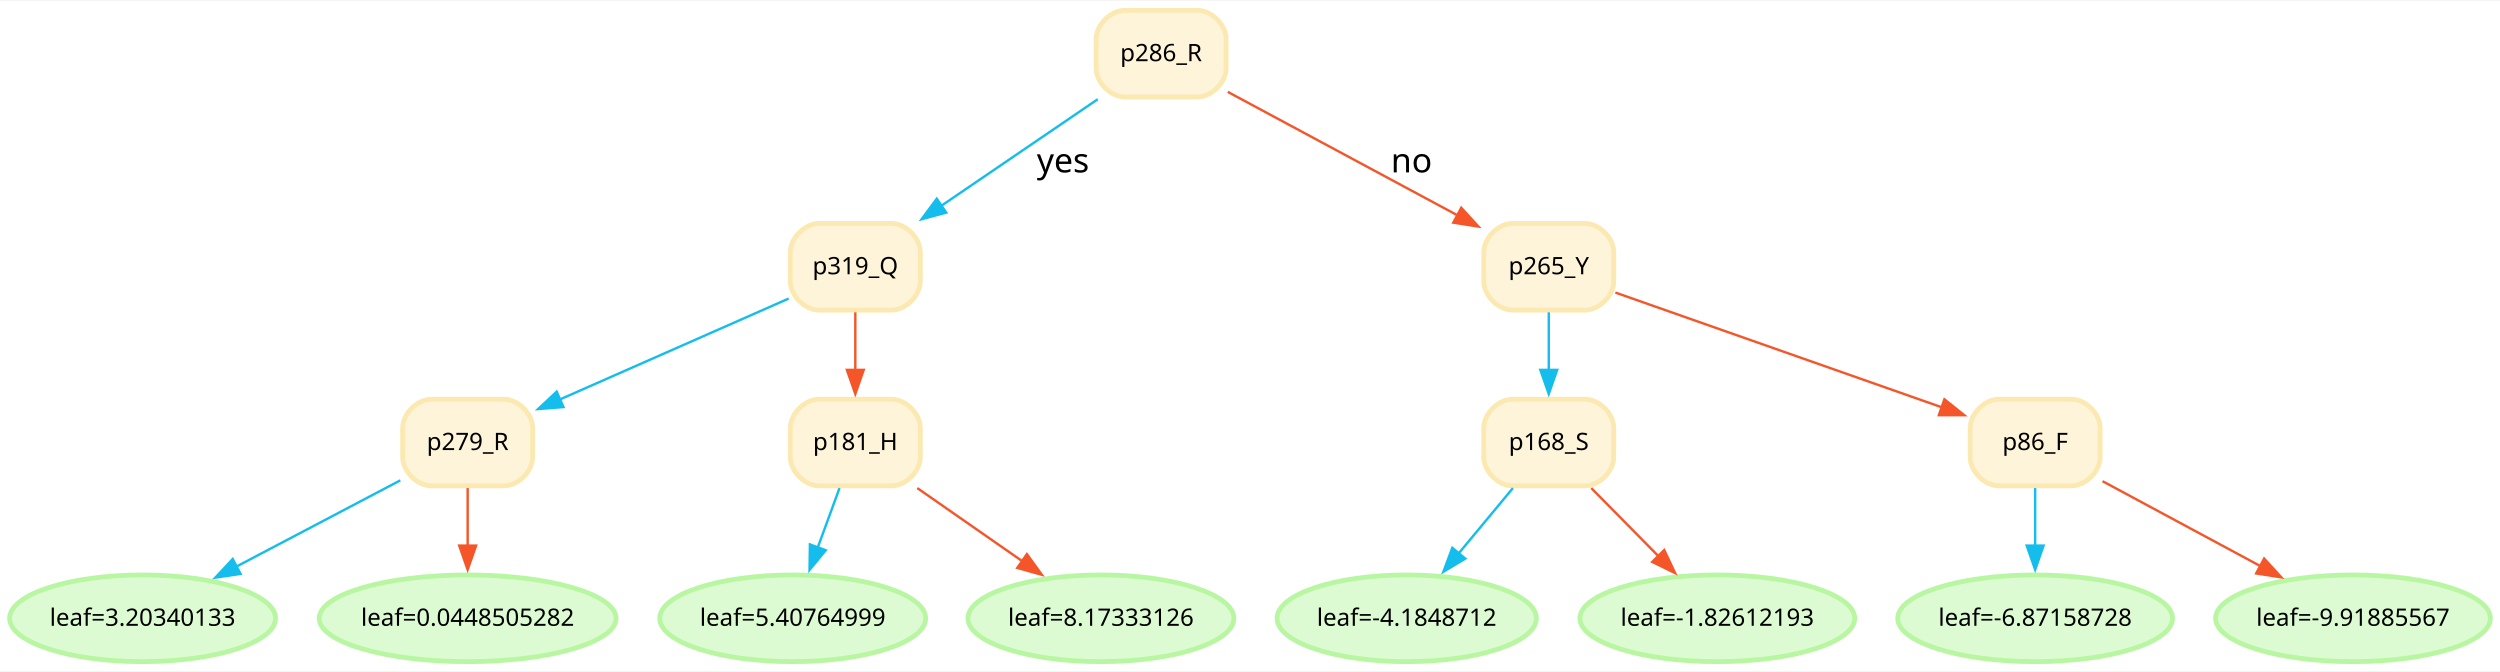
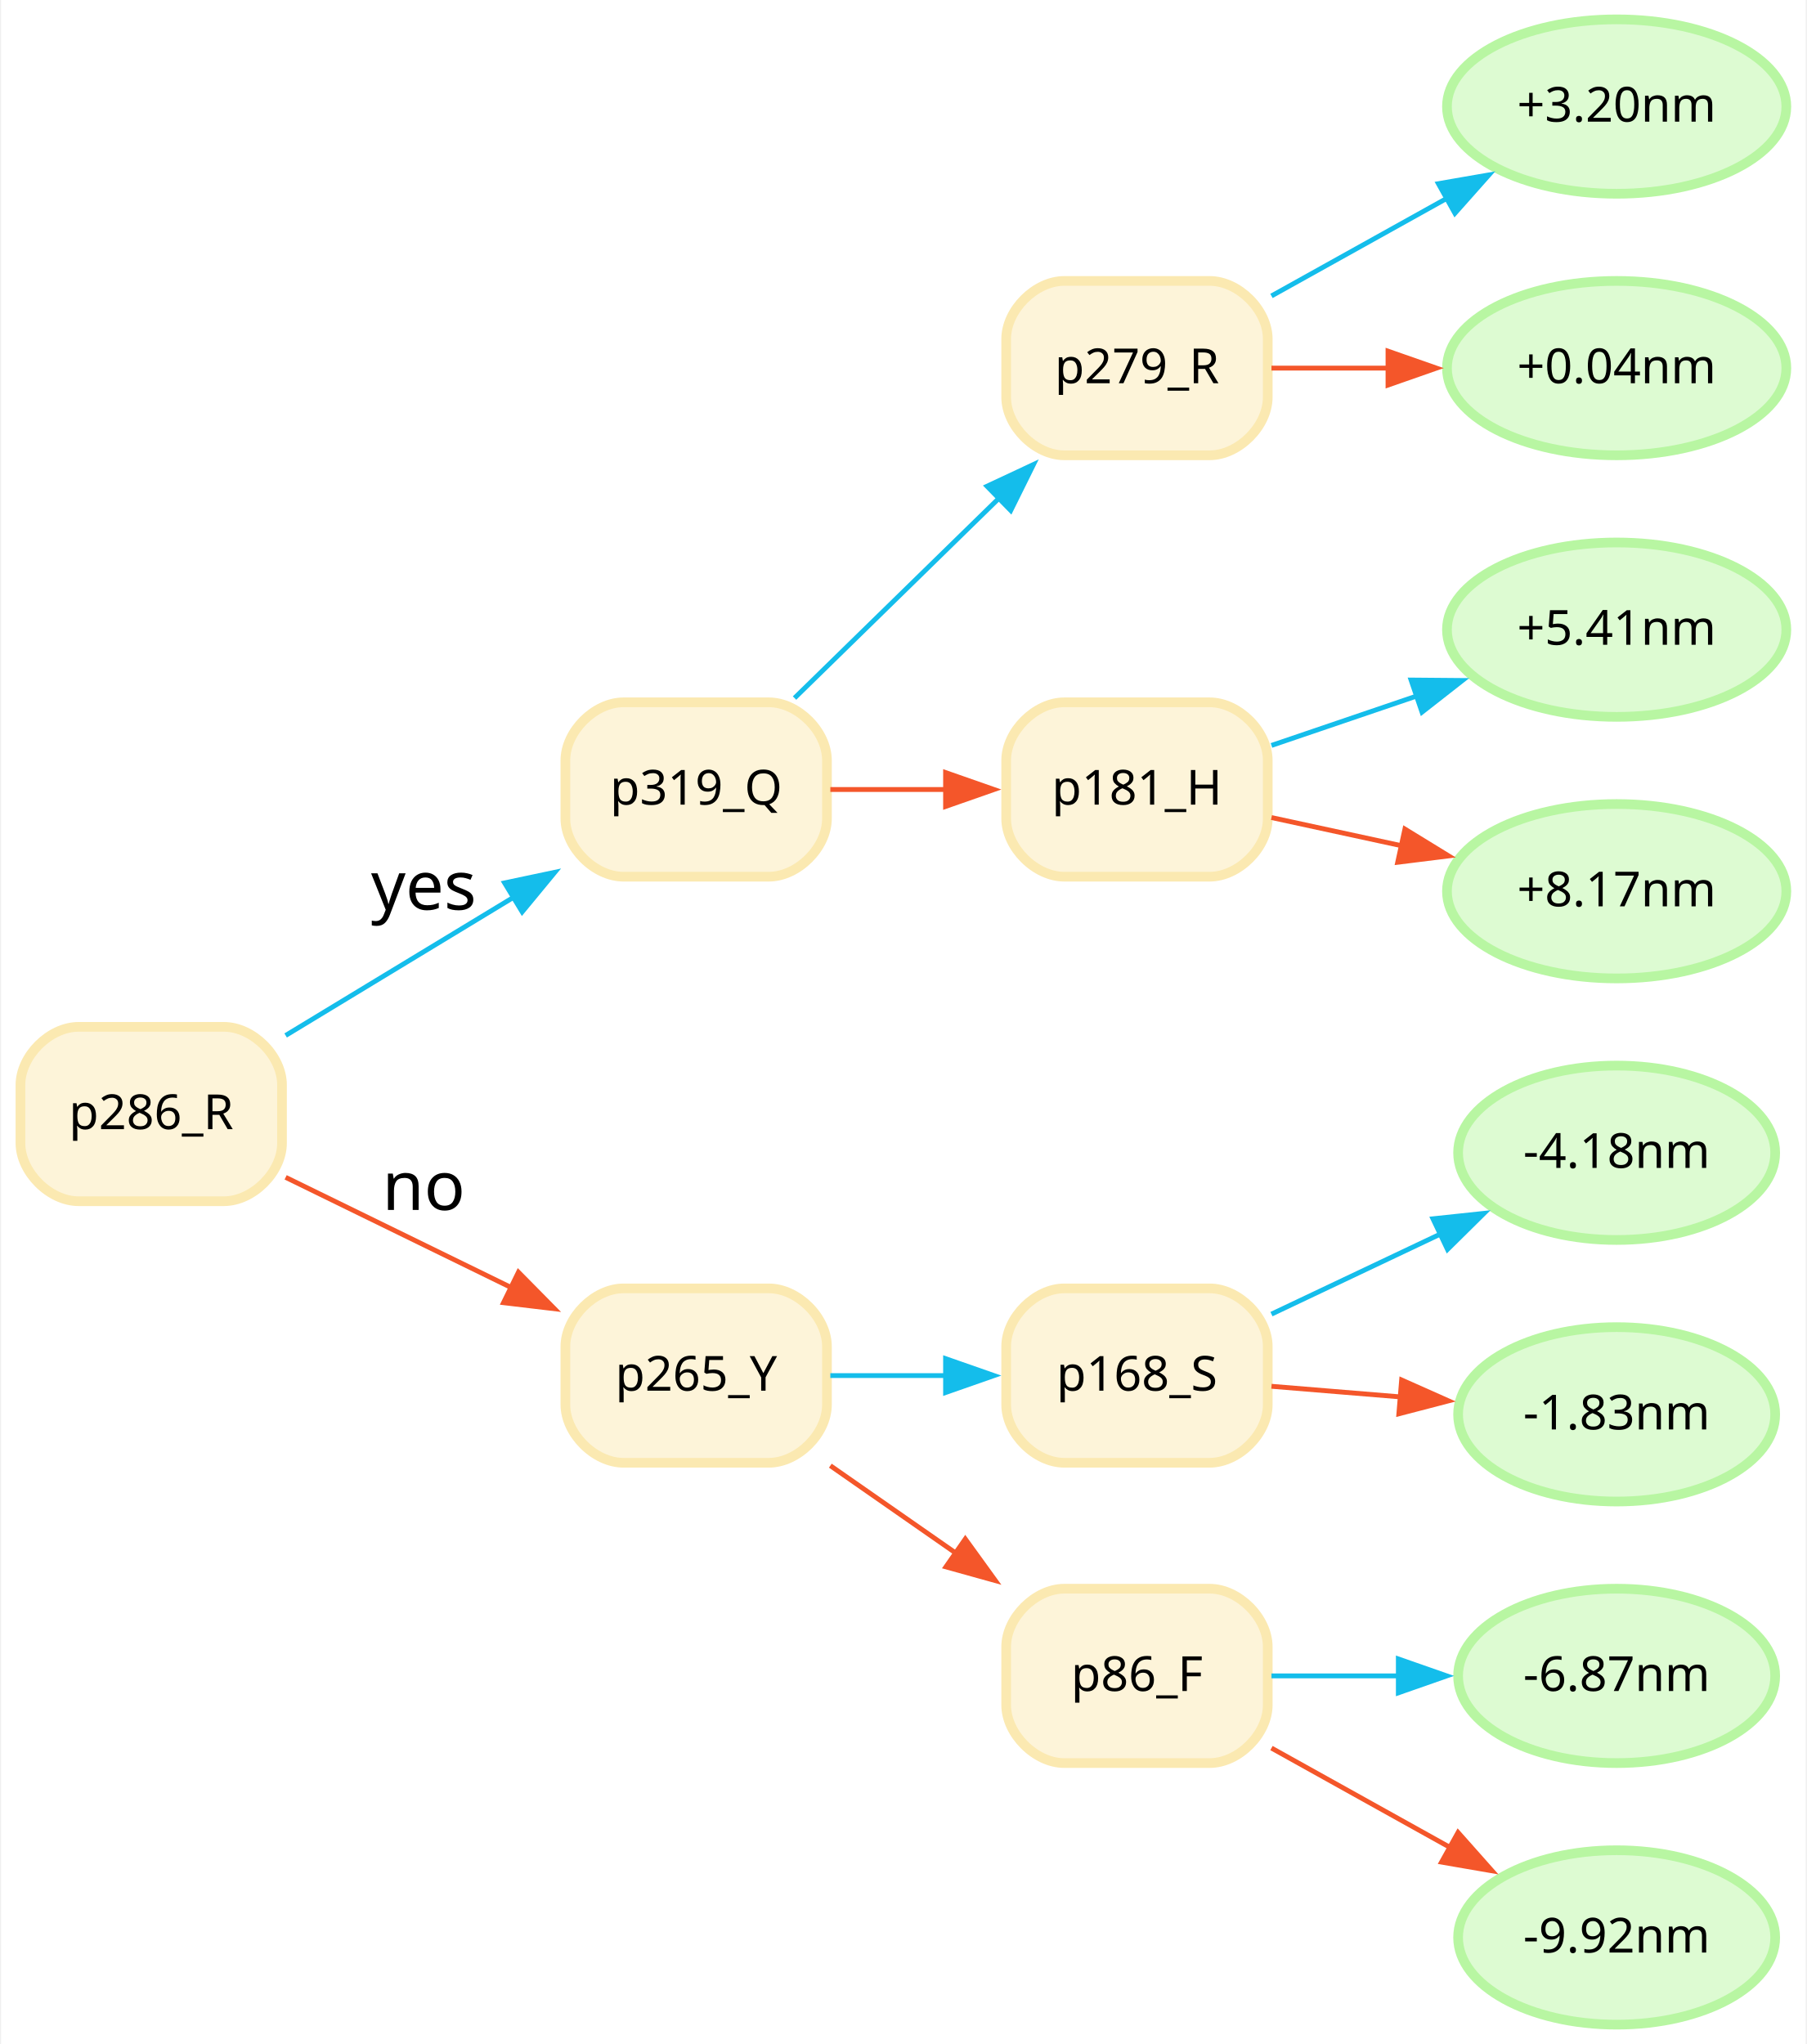
- <svg xmlns="http://www.w3.org/2000/svg" width="1038pt" height="279pt" viewBox="0.00 0.00 1038.28 278.50">
-   <g id="graph0" class="graph" transform="scale(1 1) rotate(0) translate(4 274.5)">
-     <polygon fill="white" stroke="none" points="-4,4 -4,-274.5 1034.28,-274.5 1034.28,4 -4,4" />
+ <svg xmlns="http://www.w3.org/2000/svg" width="373pt" height="422pt" viewBox="0.00 0.00 372.56 422.00">
+   <g id="graph0" class="graph" transform="scale(1 1) rotate(0) translate(4 418)">
+     <polygon fill="white" stroke="none" points="-4,4 -4,-418 368.56,-418 368.56,4 -4,4" />
    <g id="node1" class="node">
-       <path fill="#fdf4d9" stroke="#fbe9b1" stroke-width="2" d="M493.22,-270.5C493.22,-270.5 463.22,-270.5 463.22,-270.5 457.22,-270.5 451.22,-264.5 451.22,-258.5 451.22,-258.5 451.22,-246.5 451.22,-246.5 451.22,-240.5 457.22,-234.5 463.22,-234.5 463.22,-234.5 493.22,-234.5 493.22,-234.5 499.22,-234.5 505.22,-240.5 505.22,-246.5 505.22,-246.5 505.22,-258.5 505.22,-258.5 505.22,-264.5 499.22,-270.5 493.22,-270.5" />
-       <text text-anchor="middle" x="478.22" y="-249.38" font-family="Century Gothic" font-size="10.00">p286_R</text>
+       <path fill="#fdf4d9" stroke="#fbe9b1" stroke-width="2" d="M42,-206C42,-206 12,-206 12,-206 6,-206 0,-200 0,-194 0,-194 0,-182 0,-182 0,-176 6,-170 12,-170 12,-170 42,-170 42,-170 48,-170 54,-176 54,-182 54,-182 54,-194 54,-194 54,-200 48,-206 42,-206" />
+       <text text-anchor="middle" x="27" y="-184.88" font-family="Century Gothic" font-size="10.00">p286_R</text>
    </g>
    <g id="node2" class="node">
-       <path fill="#fdf4d9" stroke="#fbe9b1" stroke-width="2" d="M366.22,-182C366.22,-182 336.22,-182 336.22,-182 330.22,-182 324.22,-176 324.22,-170 324.22,-170 324.22,-158 324.22,-158 324.22,-152 330.22,-146 336.22,-146 336.22,-146 366.22,-146 366.22,-146 372.22,-146 378.22,-152 378.22,-158 378.22,-158 378.22,-170 378.22,-170 378.22,-176 372.22,-182 366.22,-182" />
-       <text text-anchor="middle" x="351.22" y="-160.88" font-family="Century Gothic" font-size="10.00">p319_Q</text>
+       <path fill="#fdf4d9" stroke="#fbe9b1" stroke-width="2" d="M154.5,-273C154.5,-273 124.5,-273 124.5,-273 118.5,-273 112.5,-267 112.5,-261 112.5,-261 112.5,-249 112.5,-249 112.5,-243 118.5,-237 124.5,-237 124.5,-237 154.5,-237 154.5,-237 160.5,-237 166.5,-243 166.5,-249 166.5,-249 166.5,-261 166.5,-261 166.5,-267 160.5,-273 154.5,-273" />
+       <text text-anchor="middle" x="139.5" y="-251.88" font-family="Century Gothic" font-size="10.00">p319_Q</text>
    </g>
    <g id="edge1" class="edge">
-       <path fill="none" stroke="#14bdeb" d="M451.91,-233.58C433.09,-220.76 407.55,-203.36 386.9,-189.3" />
-       <polygon fill="#14bdeb" stroke="#14bdeb" points="388.99,-186.49 378.75,-183.75 385.05,-192.27 388.99,-186.49" />
-       <text text-anchor="middle" x="437.47" y="-203.2" font-family="Century Gothic" font-size="14.00">yes</text>
+       <path fill="none" stroke="#14bdeb" d="M54.75,-204.22C68.9,-212.8 86.48,-223.46 101.87,-232.79" />
+       <polygon fill="#14bdeb" stroke="#14bdeb" points="99.95,-235.72 110.32,-237.91 103.58,-229.74 99.95,-235.72" />
+       <text text-anchor="middle" x="83.25" y="-230.2" font-family="Century Gothic" font-size="14.00">yes</text>
    </g>
    <g id="node3" class="node">
-       <path fill="#fdf4d9" stroke="#fbe9b1" stroke-width="2" d="M654.22,-182C654.22,-182 624.22,-182 624.22,-182 618.22,-182 612.22,-176 612.22,-170 612.22,-170 612.22,-158 612.22,-158 612.22,-152 618.22,-146 624.22,-146 624.22,-146 654.22,-146 654.22,-146 660.22,-146 666.22,-152 666.22,-158 666.22,-158 666.22,-170 666.22,-170 666.22,-176 660.22,-182 654.22,-182" />
-       <text text-anchor="middle" x="639.22" y="-160.88" font-family="Century Gothic" font-size="10.00">p265_Y</text>
+       <path fill="#fdf4d9" stroke="#fbe9b1" stroke-width="2" d="M154.5,-152C154.5,-152 124.5,-152 124.5,-152 118.5,-152 112.5,-146 112.5,-140 112.5,-140 112.5,-128 112.5,-128 112.5,-122 118.5,-116 124.5,-116 124.5,-116 154.5,-116 154.5,-116 160.5,-116 166.5,-122 166.5,-128 166.5,-128 166.5,-140 166.5,-140 166.5,-146 160.5,-152 154.5,-152" />
+       <text text-anchor="middle" x="139.5" y="-130.88" font-family="Century Gothic" font-size="10.00">p265_Y</text>
    </g>
    <g id="edge2" class="edge">
-       <path fill="none" stroke="#f4562a" d="M505.9,-236.63C532.28,-222.46 572.21,-201.01 601.49,-185.27" />
-       <polygon fill="#f4562a" stroke="#f4562a" points="602.88,-188.5 610.03,-180.68 599.57,-182.33 602.88,-188.5" />
-       <text text-anchor="middle" x="582.22" y="-203.2" font-family="Century Gothic" font-size="14.00">no</text>
+       <path fill="none" stroke="#f4562a" d="M54.75,-174.93C68.76,-168.08 86.14,-159.59 101.43,-152.12" />
+       <polygon fill="#f4562a" stroke="#f4562a" points="102.81,-155.34 110.25,-147.8 99.73,-149.05 102.81,-155.34" />
+       <text text-anchor="middle" x="83.25" y="-168.2" font-family="Century Gothic" font-size="14.00">no</text>
    </g>
    <g id="node4" class="node">
-       <path fill="#fdf4d9" stroke="#fbe9b1" stroke-width="2" d="M205.22,-109C205.22,-109 175.22,-109 175.22,-109 169.22,-109 163.22,-103 163.22,-97 163.22,-97 163.22,-85 163.22,-85 163.22,-79 169.22,-73 175.22,-73 175.22,-73 205.22,-73 205.22,-73 211.22,-73 217.22,-79 217.22,-85 217.22,-85 217.22,-97 217.22,-97 217.22,-103 211.22,-109 205.22,-109" />
-       <text text-anchor="middle" x="190.22" y="-87.88" font-family="Century Gothic" font-size="10.00">p279_R</text>
+       <path fill="#fdf4d9" stroke="#fbe9b1" stroke-width="2" d="M245.5,-360C245.5,-360 215.5,-360 215.5,-360 209.5,-360 203.5,-354 203.5,-348 203.5,-348 203.5,-336 203.5,-336 203.5,-330 209.5,-324 215.5,-324 215.5,-324 245.5,-324 245.5,-324 251.5,-324 257.5,-330 257.5,-336 257.5,-336 257.5,-348 257.5,-348 257.5,-354 251.5,-360 245.5,-360" />
+       <text text-anchor="middle" x="230.5" y="-338.88" font-family="Century Gothic" font-size="10.00">p279_R</text>
    </g>
    <g id="edge3" class="edge">
-       <path fill="none" stroke="#14bdeb" d="M323.54,-150.79C297.28,-139.21 257.58,-121.71 228.33,-108.81" />
-       <polygon fill="#14bdeb" stroke="#14bdeb" points="230.02,-105.73 219.46,-104.89 227.2,-112.13 230.02,-105.73" />
+       <path fill="none" stroke="#14bdeb" d="M159.81,-273.88C172.17,-285.96 188.4,-301.83 202.09,-315.21" />
+       <polygon fill="#14bdeb" stroke="#14bdeb" points="199.55,-317.61 209.14,-322.1 204.44,-312.61 199.55,-317.61" />
    </g>
    <g id="node5" class="node">
-       <path fill="#fdf4d9" stroke="#fbe9b1" stroke-width="2" d="M366.22,-109C366.22,-109 336.22,-109 336.22,-109 330.22,-109 324.22,-103 324.22,-97 324.22,-97 324.22,-85 324.22,-85 324.22,-79 330.22,-73 336.22,-73 336.22,-73 366.22,-73 366.22,-73 372.22,-73 378.22,-79 378.22,-85 378.22,-85 378.22,-97 378.22,-97 378.22,-103 372.22,-109 366.22,-109" />
-       <text text-anchor="middle" x="351.22" y="-87.88" font-family="Century Gothic" font-size="10.00">p181_H</text>
+       <path fill="#fdf4d9" stroke="#fbe9b1" stroke-width="2" d="M245.5,-273C245.5,-273 215.5,-273 215.5,-273 209.5,-273 203.5,-267 203.5,-261 203.5,-261 203.5,-249 203.5,-249 203.5,-243 209.5,-237 215.5,-237 215.5,-237 245.5,-237 245.5,-237 251.5,-237 257.5,-243 257.5,-249 257.5,-249 257.5,-261 257.5,-261 257.5,-267 251.5,-273 245.5,-273" />
+       <text text-anchor="middle" x="230.5" y="-251.88" font-family="Century Gothic" font-size="10.00">p181_H</text>
    </g>
    <g id="edge4" class="edge">
-       <path fill="none" stroke="#f4562a" d="M351.22,-145.08C351.22,-137.8 351.22,-129.19 351.22,-121.05" />
-       <polygon fill="#f4562a" stroke="#f4562a" points="354.72,-121.18 351.22,-111.18 347.72,-121.18 354.72,-121.18" />
+       <path fill="none" stroke="#f4562a" d="M167.2,-255C174.7,-255 183.01,-255 191.05,-255" />
+       <polygon fill="#f4562a" stroke="#f4562a" points="190.99,-258.5 200.99,-255 190.99,-251.5 190.99,-258.5" />
    </g>
    <g id="node10" class="node">
-       <path fill="#fdf4d9" stroke="#fbe9b1" stroke-width="2" d="M654.22,-109C654.22,-109 624.22,-109 624.22,-109 618.22,-109 612.22,-103 612.22,-97 612.22,-97 612.22,-85 612.22,-85 612.22,-79 618.22,-73 624.22,-73 624.22,-73 654.22,-73 654.22,-73 660.22,-73 666.22,-79 666.22,-85 666.22,-85 666.22,-97 666.22,-97 666.22,-103 660.22,-109 654.22,-109" />
-       <text text-anchor="middle" x="639.22" y="-87.88" font-family="Century Gothic" font-size="10.00">p168_S</text>
+       <path fill="#fdf4d9" stroke="#fbe9b1" stroke-width="2" d="M245.5,-152C245.5,-152 215.5,-152 215.5,-152 209.5,-152 203.5,-146 203.5,-140 203.5,-140 203.5,-128 203.5,-128 203.5,-122 209.5,-116 215.5,-116 215.5,-116 245.5,-116 245.5,-116 251.5,-116 257.5,-122 257.5,-128 257.5,-128 257.5,-140 257.5,-140 257.5,-146 251.5,-152 245.5,-152" />
+       <text text-anchor="middle" x="230.5" y="-130.88" font-family="Century Gothic" font-size="10.00">p168_S</text>
    </g>
    <g id="edge9" class="edge">
-       <path fill="none" stroke="#14bdeb" d="M639.22,-145.08C639.22,-137.8 639.22,-129.19 639.22,-121.05" />
-       <polygon fill="#14bdeb" stroke="#14bdeb" points="642.72,-121.18 639.22,-111.18 635.72,-121.18 642.72,-121.18" />
+       <path fill="none" stroke="#14bdeb" d="M167.2,-134C174.7,-134 183.01,-134 191.05,-134" />
+       <polygon fill="#14bdeb" stroke="#14bdeb" points="190.99,-137.5 200.99,-134 190.99,-130.5 190.99,-137.5" />
    </g>
    <g id="node11" class="node">
-       <path fill="#fdf4d9" stroke="#fbe9b1" stroke-width="2" d="M856.22,-109C856.22,-109 826.22,-109 826.22,-109 820.22,-109 814.22,-103 814.22,-97 814.22,-97 814.22,-85 814.22,-85 814.22,-79 820.22,-73 826.22,-73 826.22,-73 856.22,-73 856.22,-73 862.22,-73 868.22,-79 868.22,-85 868.22,-85 868.22,-97 868.22,-97 868.22,-103 862.22,-109 856.22,-109" />
-       <text text-anchor="middle" x="841.22" y="-87.88" font-family="Century Gothic" font-size="10.00">p86_F</text>
+       <path fill="#fdf4d9" stroke="#fbe9b1" stroke-width="2" d="M245.5,-90C245.5,-90 215.5,-90 215.5,-90 209.5,-90 203.5,-84 203.5,-78 203.5,-78 203.5,-66 203.5,-66 203.5,-60 209.5,-54 215.5,-54 215.5,-54 245.5,-54 245.5,-54 251.5,-54 257.5,-60 257.5,-66 257.5,-66 257.5,-78 257.5,-78 257.5,-84 251.5,-90 245.5,-90" />
+       <text text-anchor="middle" x="230.5" y="-68.88" font-family="Century Gothic" font-size="10.00">p86_F</text>
    </g>
    <g id="edge10" class="edge">
-       <path fill="none" stroke="#f4562a" d="M666.88,-153.28C701.97,-140.94 762.67,-119.61 802.39,-105.65" />
-       <polygon fill="#f4562a" stroke="#f4562a" points="803.54,-108.95 811.81,-102.34 801.22,-102.35 803.54,-108.95" />
+       <path fill="none" stroke="#f4562a" d="M167.2,-115.4C175.4,-109.69 184.56,-103.31 193.28,-97.23" />
+       <polygon fill="#f4562a" stroke="#f4562a" points="195.06,-100.26 201.27,-91.67 191.06,-94.51 195.06,-100.26" />
    </g>
    <g id="node6" class="node">
-       <ellipse fill="#ddfbd2" stroke="#b8f6a2" stroke-width="2" cx="55.22" cy="-18" rx="55.22" ry="18" />
-       <text text-anchor="middle" x="55.22" y="-14.88" font-family="Century Gothic" font-size="10.00">leaf=3.20340133</text>
+       <ellipse fill="#ddfbd2" stroke="#b8f6a2" stroke-width="2" cx="329.53" cy="-396" rx="35.03" ry="18" />
+       <text text-anchor="middle" x="329.53" y="-392.88" font-family="Century Gothic" font-size="10.00">+3.20nm</text>
    </g>
    <g id="edge5" class="edge">
-       <path fill="none" stroke="#14bdeb" d="M162.25,-75.29C142.51,-64.91 115.82,-50.87 94.03,-39.41" />
-       <polygon fill="#14bdeb" stroke="#14bdeb" points="95.91,-36.44 85.43,-34.89 92.65,-42.64 95.91,-36.44" />
+       <path fill="none" stroke="#14bdeb" d="M258.27,-356.9C269.46,-363.13 282.6,-370.44 294.47,-377.05" />
+       <polygon fill="#14bdeb" stroke="#14bdeb" points="292.73,-380.08 303.17,-381.89 296.14,-373.97 292.73,-380.08" />
    </g>
    <g id="node7" class="node">
-       <ellipse fill="#ddfbd2" stroke="#b8f6a2" stroke-width="2" cx="190.22" cy="-18" rx="61.65" ry="18" />
-       <text text-anchor="middle" x="190.22" y="-14.88" font-family="Century Gothic" font-size="10.00">leaf=0.0448505282</text>
+       <ellipse fill="#ddfbd2" stroke="#b8f6a2" stroke-width="2" cx="329.53" cy="-342" rx="35.03" ry="18" />
+       <text text-anchor="middle" x="329.53" y="-338.88" font-family="Century Gothic" font-size="10.00">+0.04nm</text>
    </g>
    <g id="edge6" class="edge">
-       <path fill="none" stroke="#f4562a" d="M190.22,-72.08C190.22,-64.8 190.22,-56.19 190.22,-48.05" />
-       <polygon fill="#f4562a" stroke="#f4562a" points="193.72,-48.18 190.22,-38.18 186.72,-48.18 193.72,-48.18" />
+       <path fill="none" stroke="#f4562a" d="M258.27,-342C265.74,-342 274.08,-342 282.33,-342" />
+       <polygon fill="#f4562a" stroke="#f4562a" points="282.33,-345.5 292.33,-342 282.33,-338.5 282.33,-345.5" />
    </g>
    <g id="node8" class="node">
-       <ellipse fill="#ddfbd2" stroke="#b8f6a2" stroke-width="2" cx="325.22" cy="-18" rx="55.22" ry="18" />
-       <text text-anchor="middle" x="325.22" y="-14.88" font-family="Century Gothic" font-size="10.00">leaf=5.40764999</text>
+       <ellipse fill="#ddfbd2" stroke="#b8f6a2" stroke-width="2" cx="329.53" cy="-288" rx="35.03" ry="18" />
+       <text text-anchor="middle" x="329.53" y="-284.88" font-family="Century Gothic" font-size="10.00">+5.41nm</text>
    </g>
    <g id="edge7" class="edge">
-       <path fill="none" stroke="#14bdeb" d="M344.66,-72.08C341.9,-64.54 338.62,-55.59 335.55,-47.2" />
-       <polygon fill="#14bdeb" stroke="#14bdeb" points="338.94,-46.27 332.21,-38.09 332.36,-48.68 338.94,-46.27" />
+       <path fill="none" stroke="#14bdeb" d="M258.27,-264.1C267.58,-267.27 278.24,-270.9 288.39,-274.35" />
+       <polygon fill="#14bdeb" stroke="#14bdeb" points="287.09,-277.6 297.69,-277.51 289.35,-270.98 287.09,-277.6" />
    </g>
    <g id="node9" class="node">
-       <ellipse fill="#ddfbd2" stroke="#b8f6a2" stroke-width="2" cx="453.22" cy="-18" rx="55.22" ry="18" />
-       <text text-anchor="middle" x="453.22" y="-14.88" font-family="Century Gothic" font-size="10.00">leaf=8.17333126</text>
+       <ellipse fill="#ddfbd2" stroke="#b8f6a2" stroke-width="2" cx="329.53" cy="-234" rx="35.03" ry="18" />
+       <text text-anchor="middle" x="329.53" y="-230.88" font-family="Century Gothic" font-size="10.00">+8.17nm</text>
    </g>
    <g id="edge8" class="edge">
-       <path fill="none" stroke="#f4562a" d="M376.96,-72.08C390.19,-62.87 406.46,-51.55 420.57,-41.72" />
-       <polygon fill="#f4562a" stroke="#f4562a" points="422.48,-44.66 428.69,-36.08 418.48,-38.92 422.48,-44.66" />
+       <path fill="none" stroke="#f4562a" d="M258.27,-249.21C266.65,-247.39 276.11,-245.35 285.32,-243.35" />
+       <polygon fill="#f4562a" stroke="#f4562a" points="285.82,-246.83 294.85,-241.29 284.33,-239.98 285.82,-246.83" />
    </g>
    <g id="node12" class="node">
-       <ellipse fill="#ddfbd2" stroke="#b8f6a2" stroke-width="2" cx="580.22" cy="-18" rx="53.84" ry="18" />
-       <text text-anchor="middle" x="580.22" y="-14.88" font-family="Century Gothic" font-size="10.00">leaf=-4.1848712</text>
+       <ellipse fill="#ddfbd2" stroke="#b8f6a2" stroke-width="2" cx="329.53" cy="-180" rx="32.73" ry="18" />
+       <text text-anchor="middle" x="329.53" y="-176.88" font-family="Century Gothic" font-size="10.00">-4.18nm</text>
    </g>
    <g id="edge11" class="edge">
-       <path fill="none" stroke="#14bdeb" d="M624.33,-72.08C617.47,-63.83 609.2,-53.87 601.68,-44.82" />
-       <polygon fill="#14bdeb" stroke="#14bdeb" points="604.54,-42.79 595.46,-37.34 599.16,-47.27 604.54,-42.79" />
+       <path fill="none" stroke="#14bdeb" d="M258.27,-146.69C269.09,-151.82 281.74,-157.82 293.29,-163.29" />
+       <polygon fill="#14bdeb" stroke="#14bdeb" points="291.61,-166.37 302.14,-167.49 294.61,-160.05 291.61,-166.37" />
    </g>
    <g id="node13" class="node">
-       <ellipse fill="#ddfbd2" stroke="#b8f6a2" stroke-width="2" cx="709.22" cy="-18" rx="57.06" ry="18" />
-       <text text-anchor="middle" x="709.22" y="-14.88" font-family="Century Gothic" font-size="10.00">leaf=-1.82612193</text>
+       <ellipse fill="#ddfbd2" stroke="#b8f6a2" stroke-width="2" cx="329.53" cy="-126" rx="32.73" ry="18" />
+       <text text-anchor="middle" x="329.53" y="-122.88" font-family="Century Gothic" font-size="10.00">-1.83nm</text>
    </g>
    <g id="edge12" class="edge">
-       <path fill="none" stroke="#f4562a" d="M656.88,-72.08C665.32,-63.53 675.55,-53.15 684.72,-43.85" />
-       <polygon fill="#f4562a" stroke="#f4562a" points="687.17,-46.35 691.7,-36.77 682.19,-41.43 687.17,-46.35" />
+       <path fill="none" stroke="#f4562a" d="M258.27,-131.79C266.55,-131.11 275.9,-130.34 285.01,-129.59" />
+       <polygon fill="#f4562a" stroke="#f4562a" points="285.14,-133.09 294.82,-128.78 284.57,-126.11 285.14,-133.09" />
    </g>
    <g id="node14" class="node">
-       <ellipse fill="#ddfbd2" stroke="#b8f6a2" stroke-width="2" cx="841.22" cy="-18" rx="57.06" ry="18" />
-       <text text-anchor="middle" x="841.22" y="-14.88" font-family="Century Gothic" font-size="10.00">leaf=-6.87158728</text>
+       <ellipse fill="#ddfbd2" stroke="#b8f6a2" stroke-width="2" cx="329.53" cy="-72" rx="32.73" ry="18" />
+       <text text-anchor="middle" x="329.53" y="-68.88" font-family="Century Gothic" font-size="10.00">-6.87nm</text>
    </g>
    <g id="edge13" class="edge">
-       <path fill="none" stroke="#14bdeb" d="M841.22,-72.08C841.22,-64.8 841.22,-56.19 841.22,-48.05" />
-       <polygon fill="#14bdeb" stroke="#14bdeb" points="844.72,-48.18 841.22,-38.18 837.72,-48.18 844.72,-48.18" />
+       <path fill="none" stroke="#14bdeb" d="M258.27,-72C266.47,-72 275.72,-72 284.75,-72" />
+       <polygon fill="#14bdeb" stroke="#14bdeb" points="284.46,-75.5 294.46,-72 284.46,-68.5 284.46,-75.5" />
    </g>
    <g id="node15" class="node">
-       <ellipse fill="#ddfbd2" stroke="#b8f6a2" stroke-width="2" cx="973.22" cy="-18" rx="57.06" ry="18" />
-       <text text-anchor="middle" x="973.22" y="-14.88" font-family="Century Gothic" font-size="10.00">leaf=-9.91885567</text>
+       <ellipse fill="#ddfbd2" stroke="#b8f6a2" stroke-width="2" cx="329.53" cy="-18" rx="32.73" ry="18" />
+       <text text-anchor="middle" x="329.53" y="-14.88" font-family="Century Gothic" font-size="10.00">-9.92nm</text>
    </g>
    <g id="edge14" class="edge">
-       <path fill="none" stroke="#f4562a" d="M869.21,-74.94C888.34,-64.66 913.91,-50.9 934.92,-39.6" />
-       <polygon fill="#f4562a" stroke="#f4562a" points="936.33,-42.82 943.48,-35 933.01,-36.65 936.33,-42.82" />
+       <path fill="none" stroke="#f4562a" d="M258.27,-57.1C269.75,-50.71 283.28,-43.18 295.39,-36.44" />
+       <polygon fill="#f4562a" stroke="#f4562a" points="296.79,-39.67 303.82,-31.75 293.38,-33.55 296.79,-39.67" />
    </g>
  </g>
</svg>
